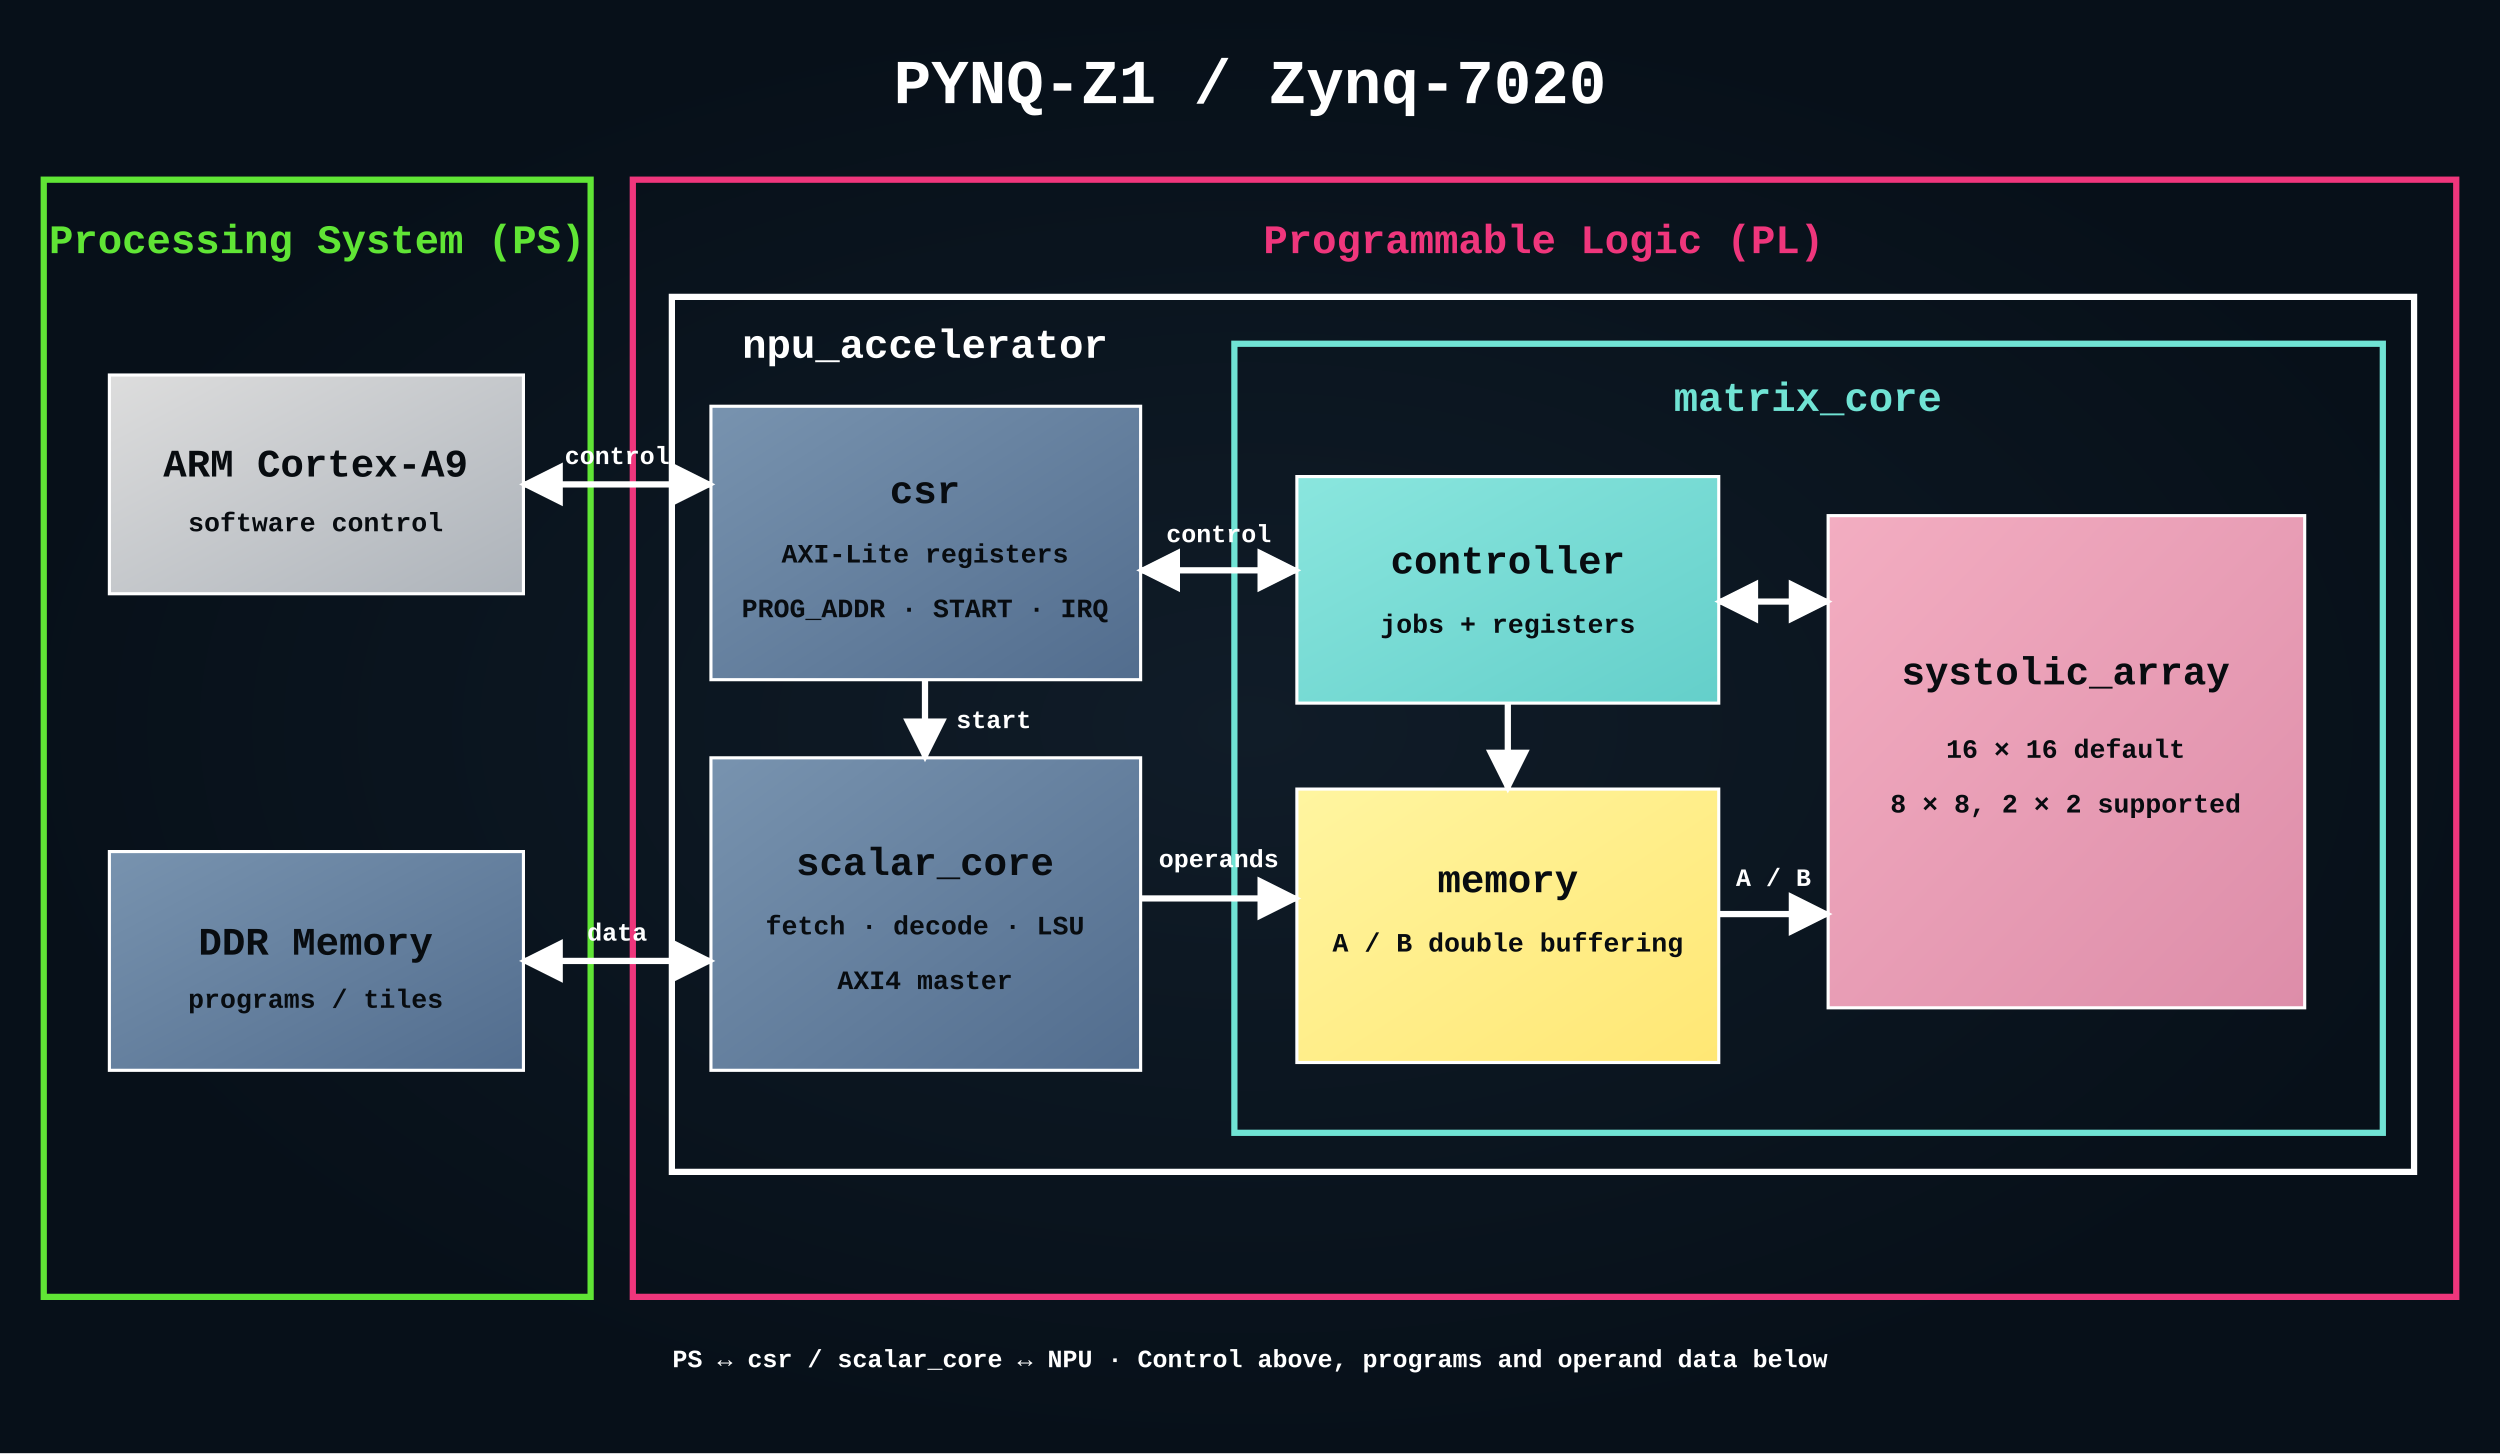
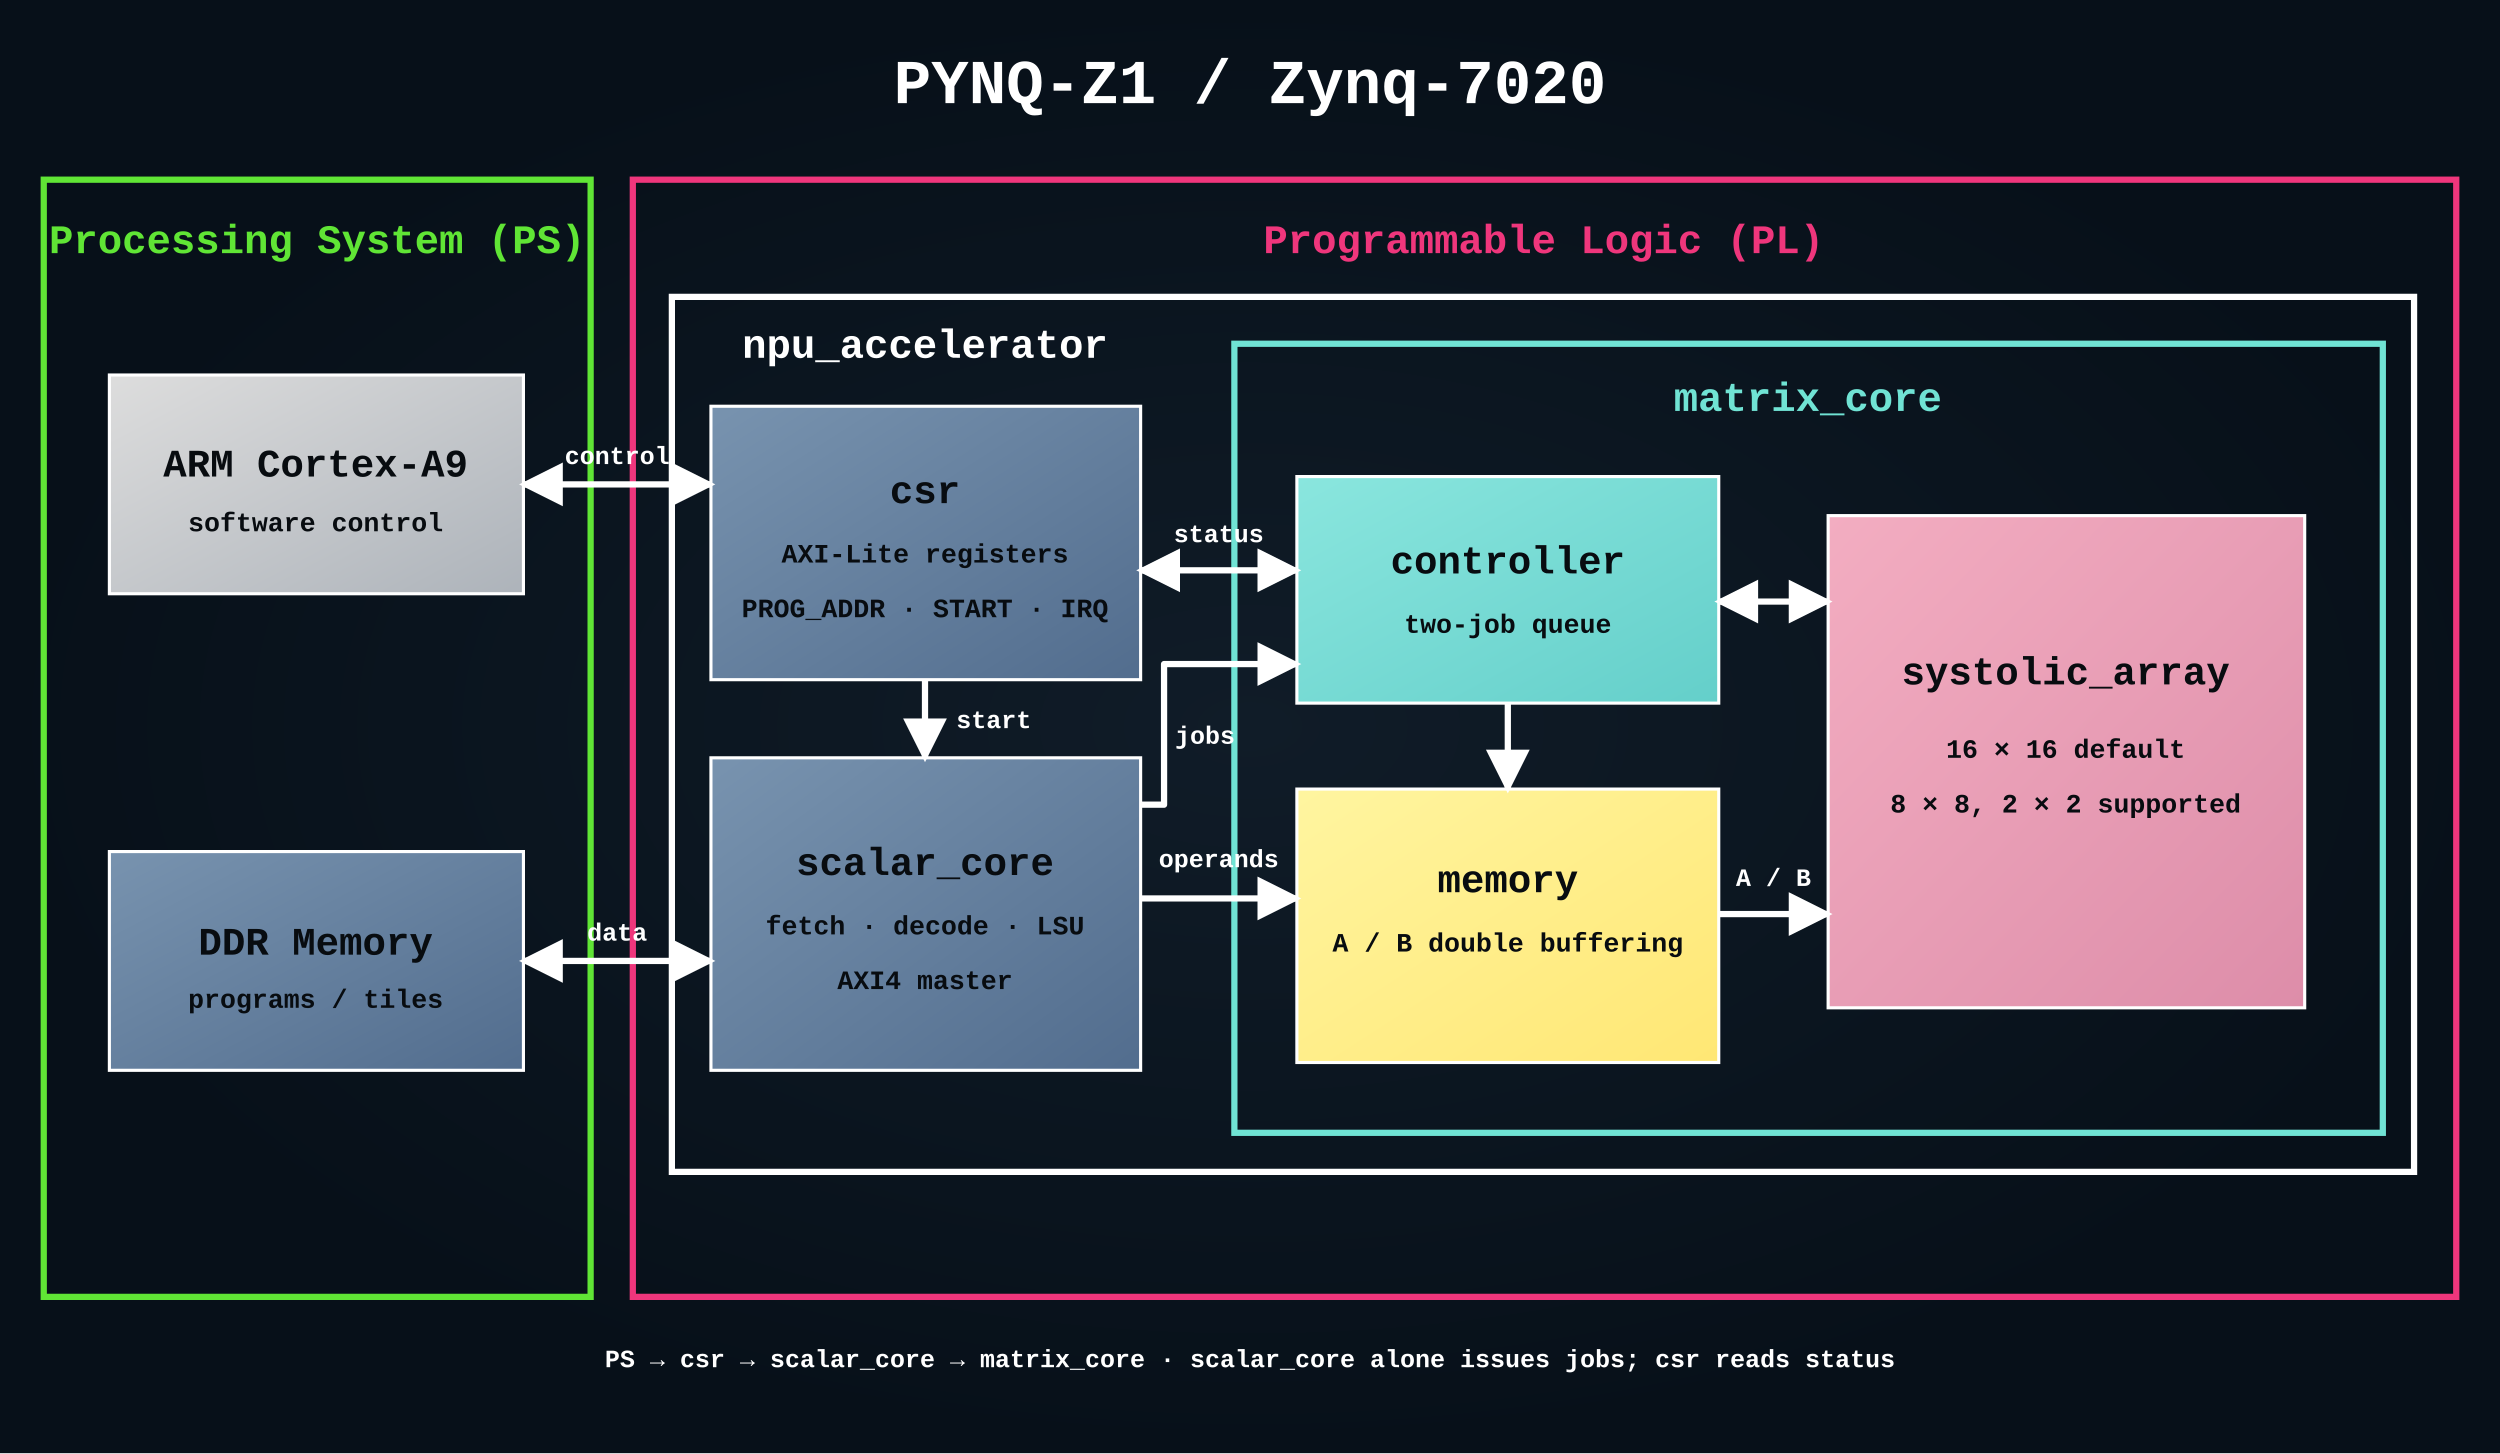
<svg xmlns="http://www.w3.org/2000/svg" viewBox="0 0 1600 930" role="img" aria-labelledby="title desc">
  <defs>
    <radialGradient id="background">
      <stop offset="0" stop-color="#101c28" />
      <stop offset="1" stop-color="#071019" />
    </radialGradient>
    <linearGradient id="silver" x2="1" y2="1">
      <stop offset="0" stop-color="#dddddd" />
      <stop offset="1" stop-color="#adb3ba" />
    </linearGradient>
    <linearGradient id="steel" x2="1" y2="1">
      <stop offset="0" stop-color="#7893af" />
      <stop offset="1" stop-color="#526d8e" />
    </linearGradient>
    <linearGradient id="yellow" x2="1" y2="1">
      <stop offset="0" stop-color="#fff5a0" />
      <stop offset="1" stop-color="#ffe774" />
    </linearGradient>
    <linearGradient id="turquoise" x2="1" y2="1">
      <stop offset="0" stop-color="#8ae6de" />
      <stop offset="1" stop-color="#64cfca" />
    </linearGradient>
    <linearGradient id="rose" x2="1" y2="1">
      <stop offset="0" stop-color="#f3adc1" />
      <stop offset="1" stop-color="#dd8da9" />
    </linearGradient>
    <marker id="arrow" viewBox="0 0 10 10" refX="9" refY="5" markerWidth="7" markerHeight="7" orient="auto-start-reverse">
      <path d="M0 0L10 5 0 10Z" fill="#ffffff" />
    </marker>
    <style>
      .bg { fill:url(#background) }
      .panel { fill:none; stroke-width:4 }
      .card { stroke:#ffffff; stroke-width:2 }
      .silver { fill:url(#silver) }
      .steel { fill:url(#steel) }
      .yellow { fill:url(#yellow) }
      .turquoise { fill:url(#turquoise) }
      .rose { fill:url(#rose) }
      .title { fill:#ffffff; font:700 40px Consolas,"Courier New",monospace }
      .section { font:700 26px Consolas,"Courier New",monospace }
      .module { fill:#080c10; font:700 25px Consolas,"Courier New",monospace }
      .detail { fill:#080c10; font:600 17px Consolas,"Courier New",monospace }
      .label { fill:#ffffff; font:700 16px Consolas,"Courier New",monospace }
      .flow { fill:none; stroke:#ffffff; stroke-width:4; stroke-linejoin:round; marker-end:url(#arrow) }
      .both { marker-start:url(#arrow) }
    </style>
  </defs>
  <rect class="bg" width="1600" height="930" />
  <text class="title" x="800" y="66" text-anchor="middle">PYNQ-Z1 / Zynq-7020</text>
  <rect class="panel" x="28" y="115" width="350" height="715" stroke="#60e535" />
  <text class="section" x="203" y="162" text-anchor="middle" fill="#60e535">Processing System (PS)</text>
  <rect class="card silver" x="70" y="240" width="265" height="140" />
  <text class="module" x="202" y="305" text-anchor="middle">ARM Cortex-A9</text>
  <text class="detail" x="202" y="340" text-anchor="middle">software control</text>
  <rect class="card steel" x="70" y="545" width="265" height="140" />
  <text class="module" x="202" y="611" text-anchor="middle">DDR Memory</text>
  <text class="detail" x="202" y="645" text-anchor="middle">programs / tiles</text>
  <rect class="panel" x="405" y="115" width="1167" height="715" stroke="#ef367c" />
  <text class="section" x="988" y="162" text-anchor="middle" fill="#ef367c">Programmable Logic (PL)</text>
  <rect class="panel" x="430" y="190" width="1115" height="560" stroke="#ffffff" />
  <text class="section" x="592" y="229" text-anchor="middle" fill="#ffffff">npu_accelerator</text>
  <rect class="card steel" x="455" y="260" width="275" height="175" />
  <text class="module" x="592" y="322" text-anchor="middle">csr</text>
  <text class="detail" x="592" y="360" text-anchor="middle">AXI-Lite registers</text>
  <text class="detail" x="592" y="395" text-anchor="middle">PROG_ADDR · START · IRQ</text>
  <rect class="card steel" x="455" y="485" width="275" height="200" />
  <text class="module" x="592" y="560" text-anchor="middle">scalar_core</text>
  <text class="detail" x="592" y="598" text-anchor="middle">fetch · decode · LSU</text>
  <text class="detail" x="592" y="633" text-anchor="middle">AXI4 master</text>
  <rect class="panel" x="790" y="220" width="735" height="505" stroke="#70e3d4" />
  <text class="section" x="1157" y="263" text-anchor="middle" fill="#70e3d4">matrix_core</text>
  <rect class="card turquoise" x="830" y="305" width="270" height="145" />
  <text class="module" x="965" y="367" text-anchor="middle">controller</text>
-   <text class="detail" x="965" y="405" text-anchor="middle">jobs + registers</text>
+   <text class="detail" x="965" y="405" text-anchor="middle">two-job queue</text>
  <rect class="card yellow" x="830" y="505" width="270" height="175" />
  <text class="module" x="965" y="571" text-anchor="middle">memory</text>
  <text class="detail" x="965" y="609" text-anchor="middle">A / B double buffering</text>
  <rect class="card rose" x="1170" y="330" width="305" height="315" />
  <text class="module" x="1322" y="438" text-anchor="middle">systolic_array</text>
  <text class="detail" x="1322" y="485" text-anchor="middle">16 × 16 default</text>
  <text class="detail" x="1322" y="520" text-anchor="middle">8 × 8, 2 × 2 supported</text>
  <path class="flow both" d="M335 310H455" />
  <text class="label" x="395" y="297" text-anchor="middle">control</text>
  <path class="flow both" d="M335 615H455" />
  <text class="label" x="395" y="602" text-anchor="middle">data</text>
  <path class="flow both" d="M730 365H830" />
-   <text class="label" x="780" y="347" text-anchor="middle">control</text>
+   <text class="label" x="780" y="347" text-anchor="middle">status</text>
+   <path class="flow" d="M730 515H745V425H830" />
+   <text class="label" x="752" y="476">jobs</text>
  <path class="flow" d="M730 575H830" />
  <text class="label" x="780" y="555" text-anchor="middle">operands</text>
  <path class="flow" d="M592 435V485" />
  <text class="label" x="612" y="466">start</text>
  <path class="flow" d="M965 450V505" />
  <path class="flow both" d="M1100 385H1170" />
  <path class="flow" d="M1100 585H1170" />
  <text class="label" x="1135" y="567" text-anchor="middle">A / B</text>
-   <text class="label" x="800" y="875" text-anchor="middle">PS ↔ csr / scalar_core ↔ NPU  ·  Control above, programs and operand data below</text>
+   <text class="label" x="800" y="875" text-anchor="middle">PS → csr → scalar_core → matrix_core  ·  scalar_core alone issues jobs; csr reads status</text>
</svg>
